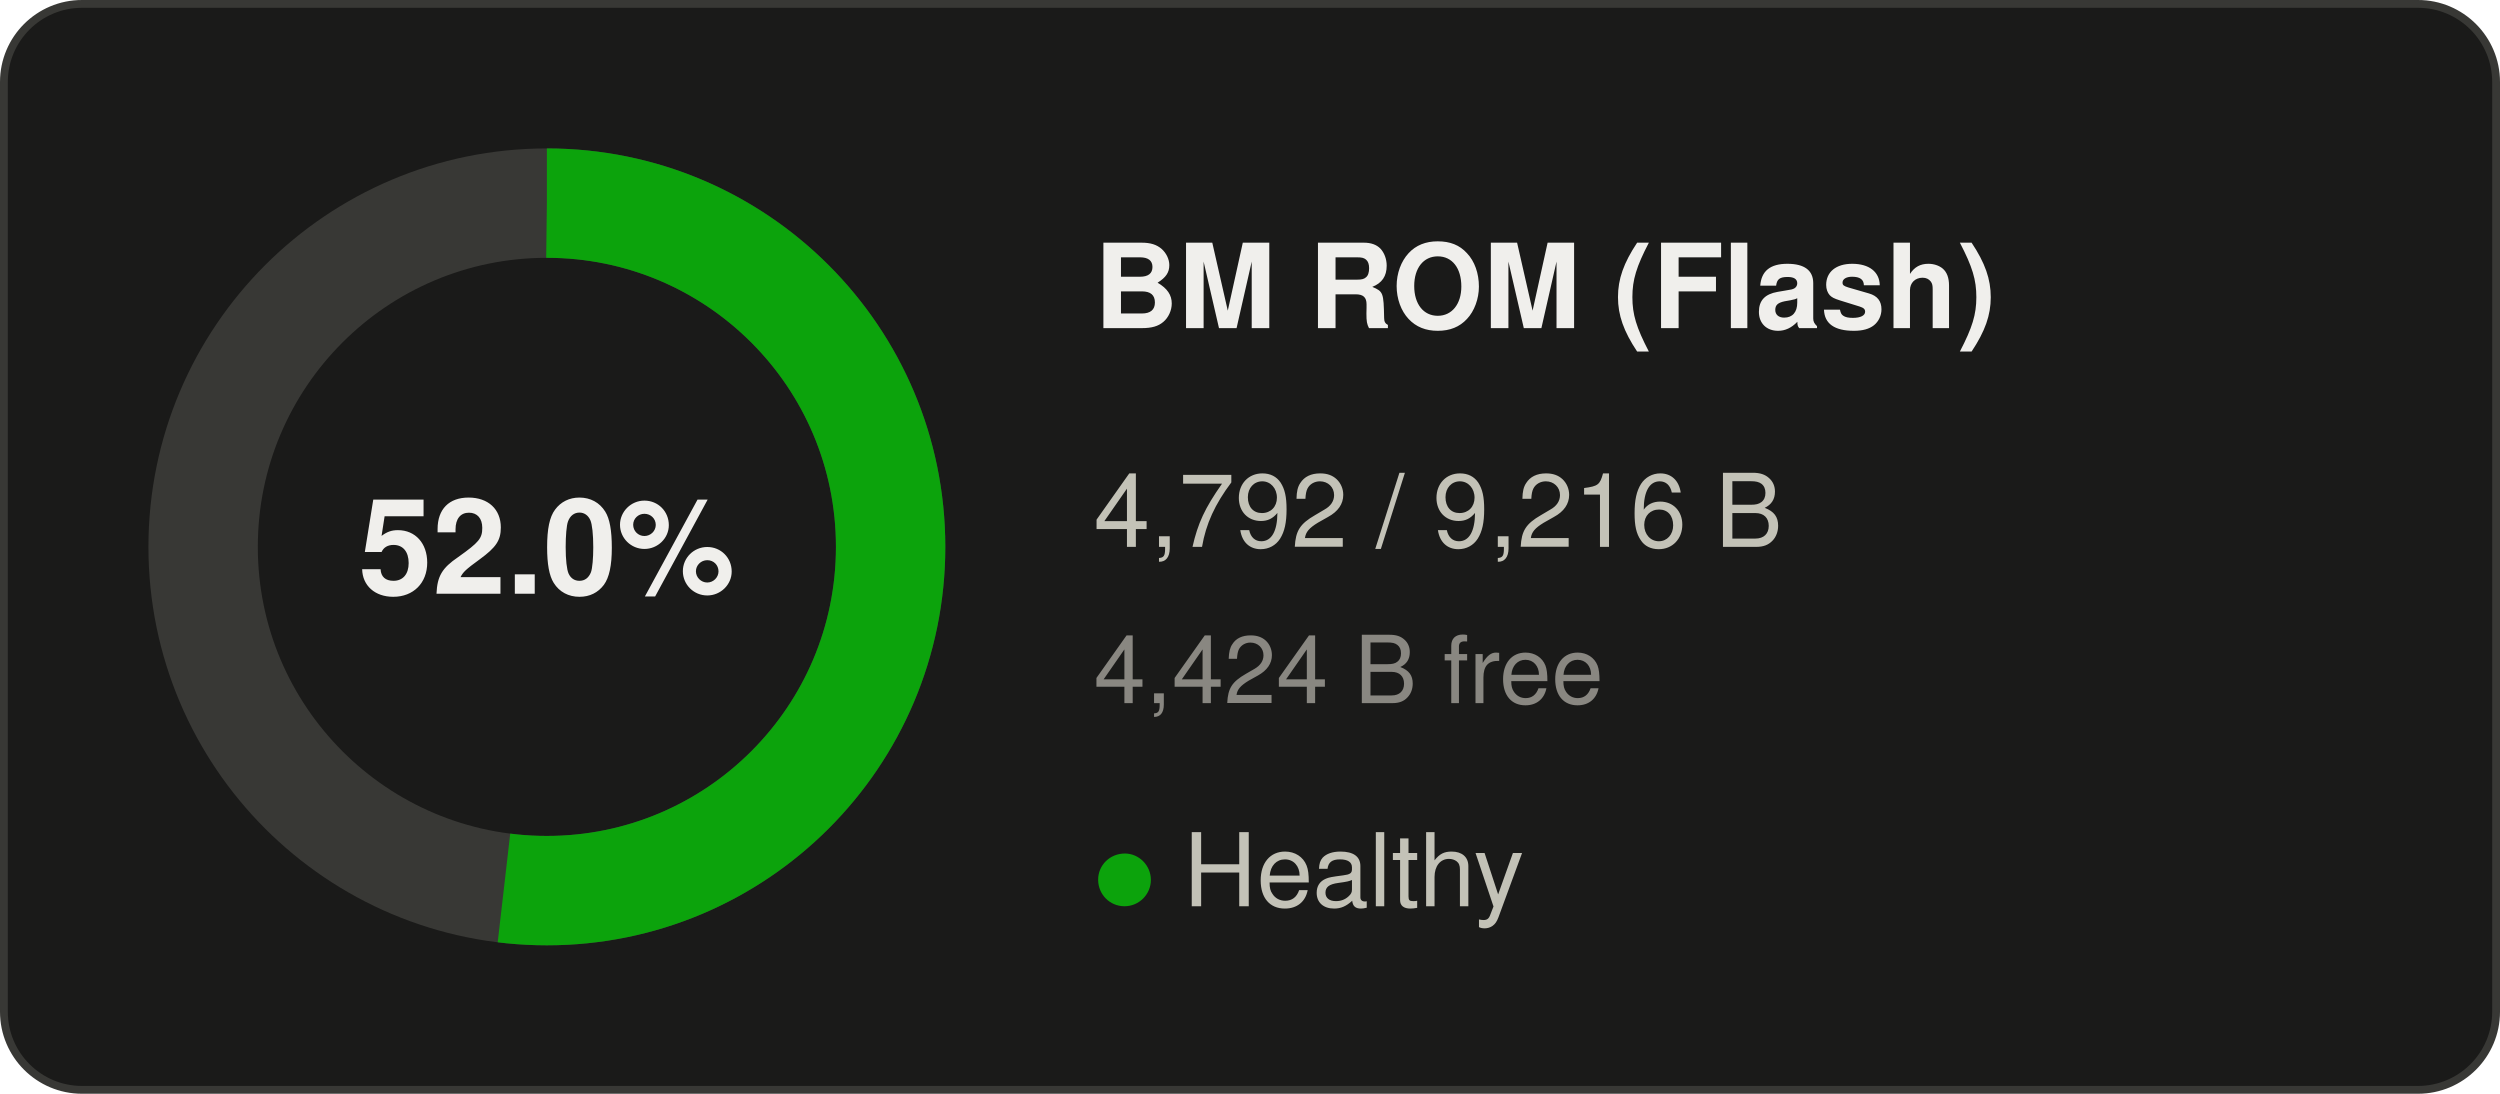
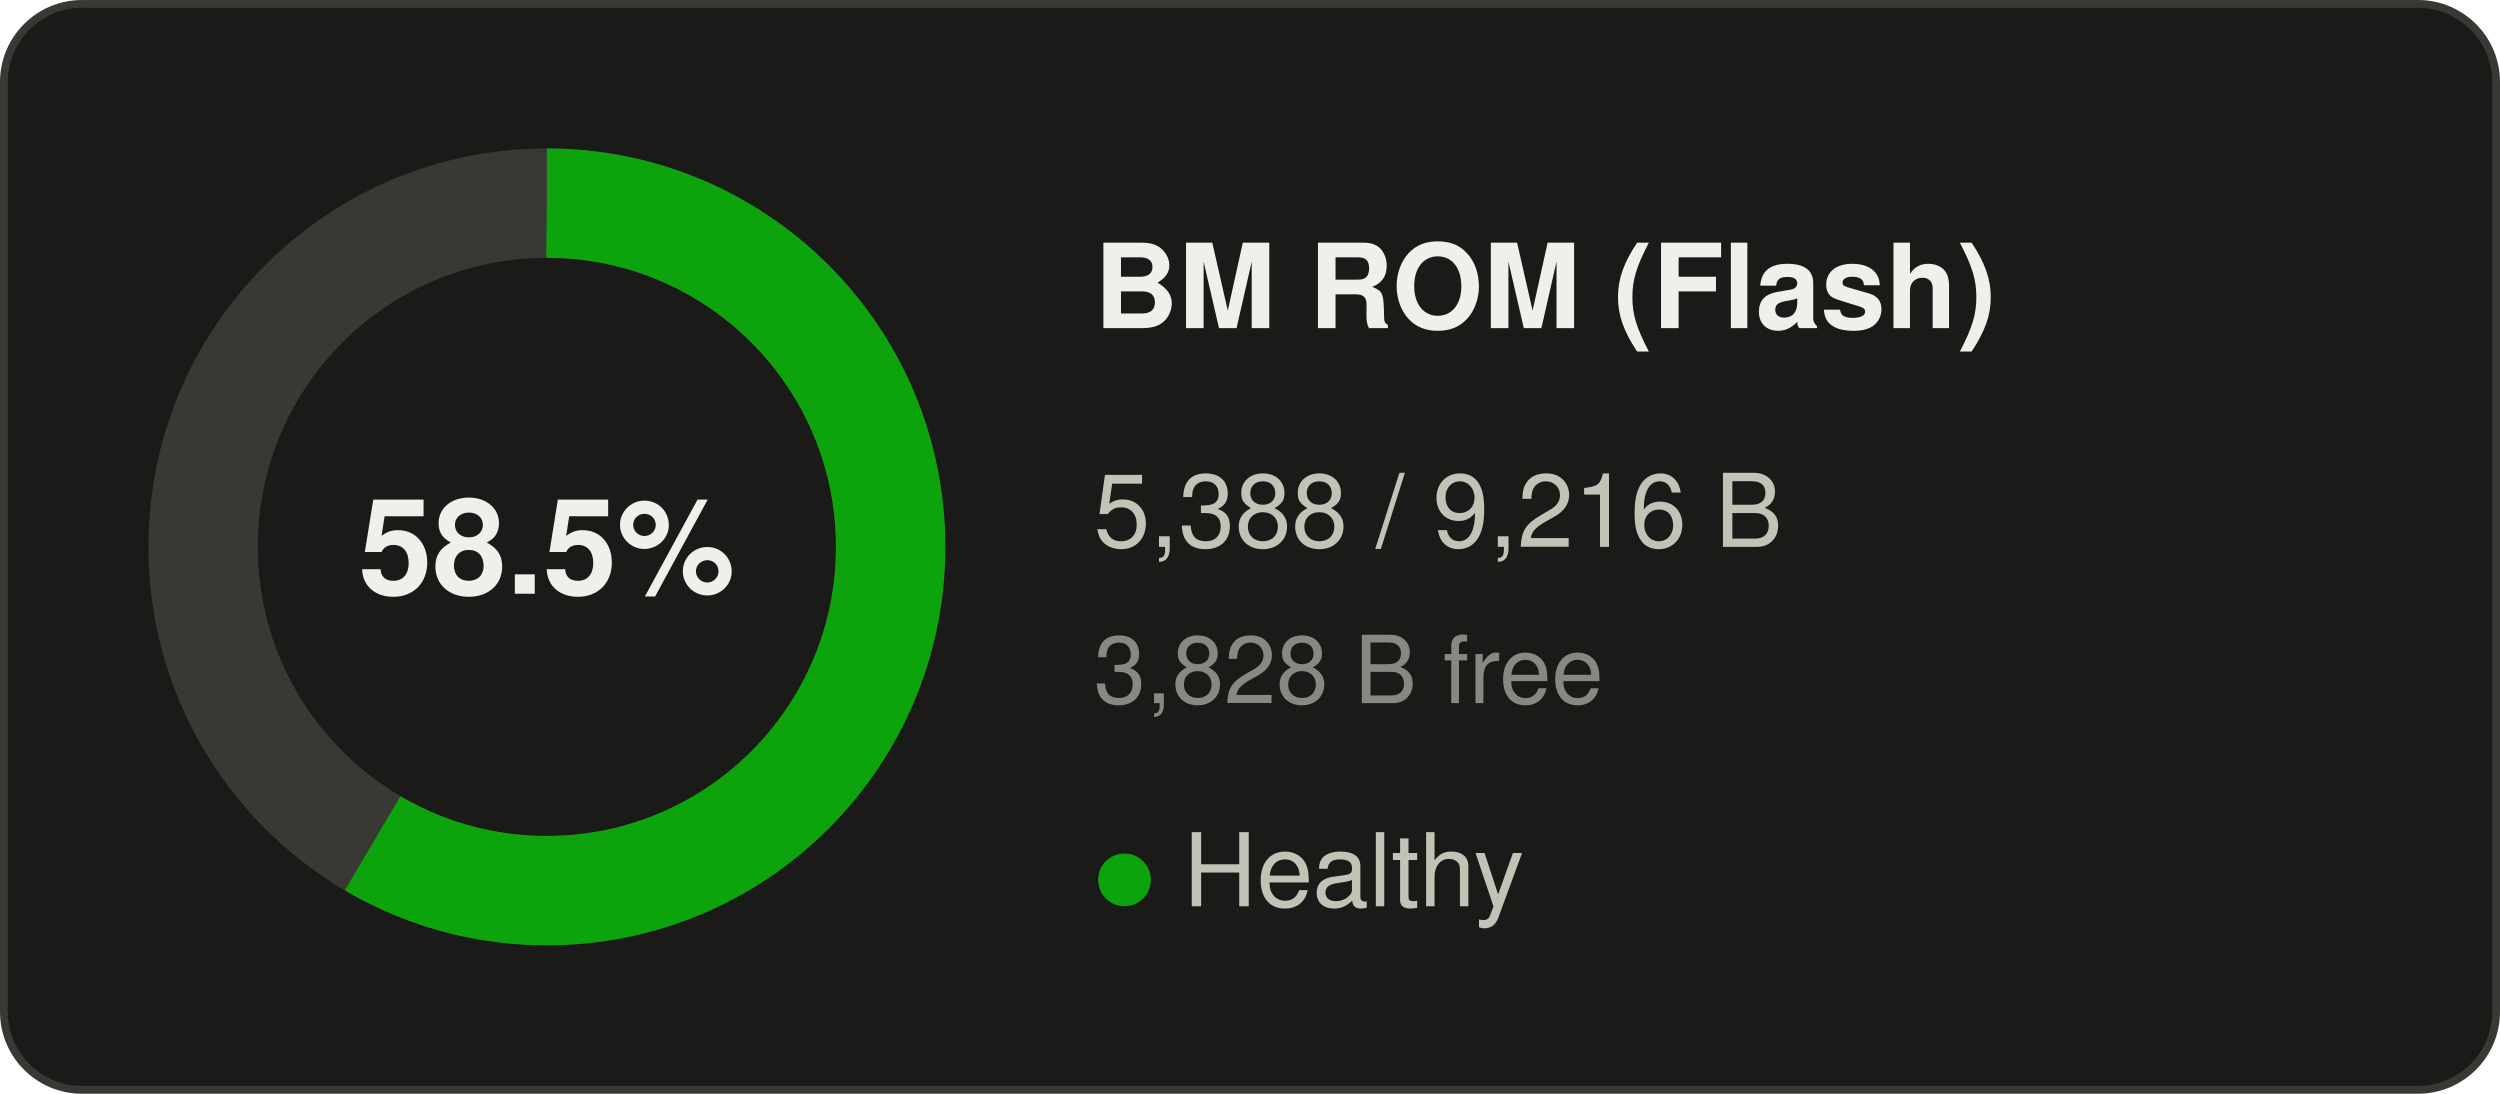
- <svg xmlns="http://www.w3.org/2000/svg" width="320" height="140" viewBox="0 0 320 140" role="img" aria-label="BM ROM (Flash): 52.0% used">
+ <svg xmlns="http://www.w3.org/2000/svg" width="320" height="140" viewBox="0 0 320 140" role="img" aria-label="BM ROM (Flash): 58.5% used">
  <rect x="0.5" y="0.5" width="319" height="139" rx="10" fill="#1a1a19" stroke="#383835" />
  <g font-family="Segoe UI, system-ui, -apple-system, Helvetica, Arial, sans-serif">
    <circle cx="70" cy="70" r="44" fill="none" stroke="#383835" stroke-width="14" />
-     <circle cx="70" cy="70" r="44" fill="none" stroke="#0ca30c" stroke-width="14" stroke-dasharray="143.75 276.46" transform="rotate(-90 70 70)" />
-     <text x="70" y="76" text-anchor="middle" font-size="17" font-weight="600" fill="#f0efec">52.0%</text>
+     <circle cx="70" cy="70" r="44" fill="none" stroke="#0ca30c" stroke-width="14" stroke-dasharray="161.63 276.46" transform="rotate(-90 70 70)" />
+     <text x="70" y="76" text-anchor="middle" font-size="17" font-weight="600" fill="#f0efec">58.5%</text>
    <text x="140" y="42" font-size="15" font-weight="600" fill="#f0efec">BM ROM (Flash)</text>
-     <text x="140" y="70" font-size="13" fill="#c3c2b7">4,792 / 9,216 B</text>
-     <text x="140" y="90" font-size="12" fill="#898781">4,424 B free</text>
+     <text x="140" y="70" font-size="13" fill="#c3c2b7">5,388 / 9,216 B</text>
+     <text x="140" y="90" font-size="12" fill="#898781">3,828 B free</text>
    <text x="140" y="116" font-size="13" fill="#c3c2b7">
      <tspan fill="#0ca30c">●</tspan> Healthy</text>
  </g>
</svg>
